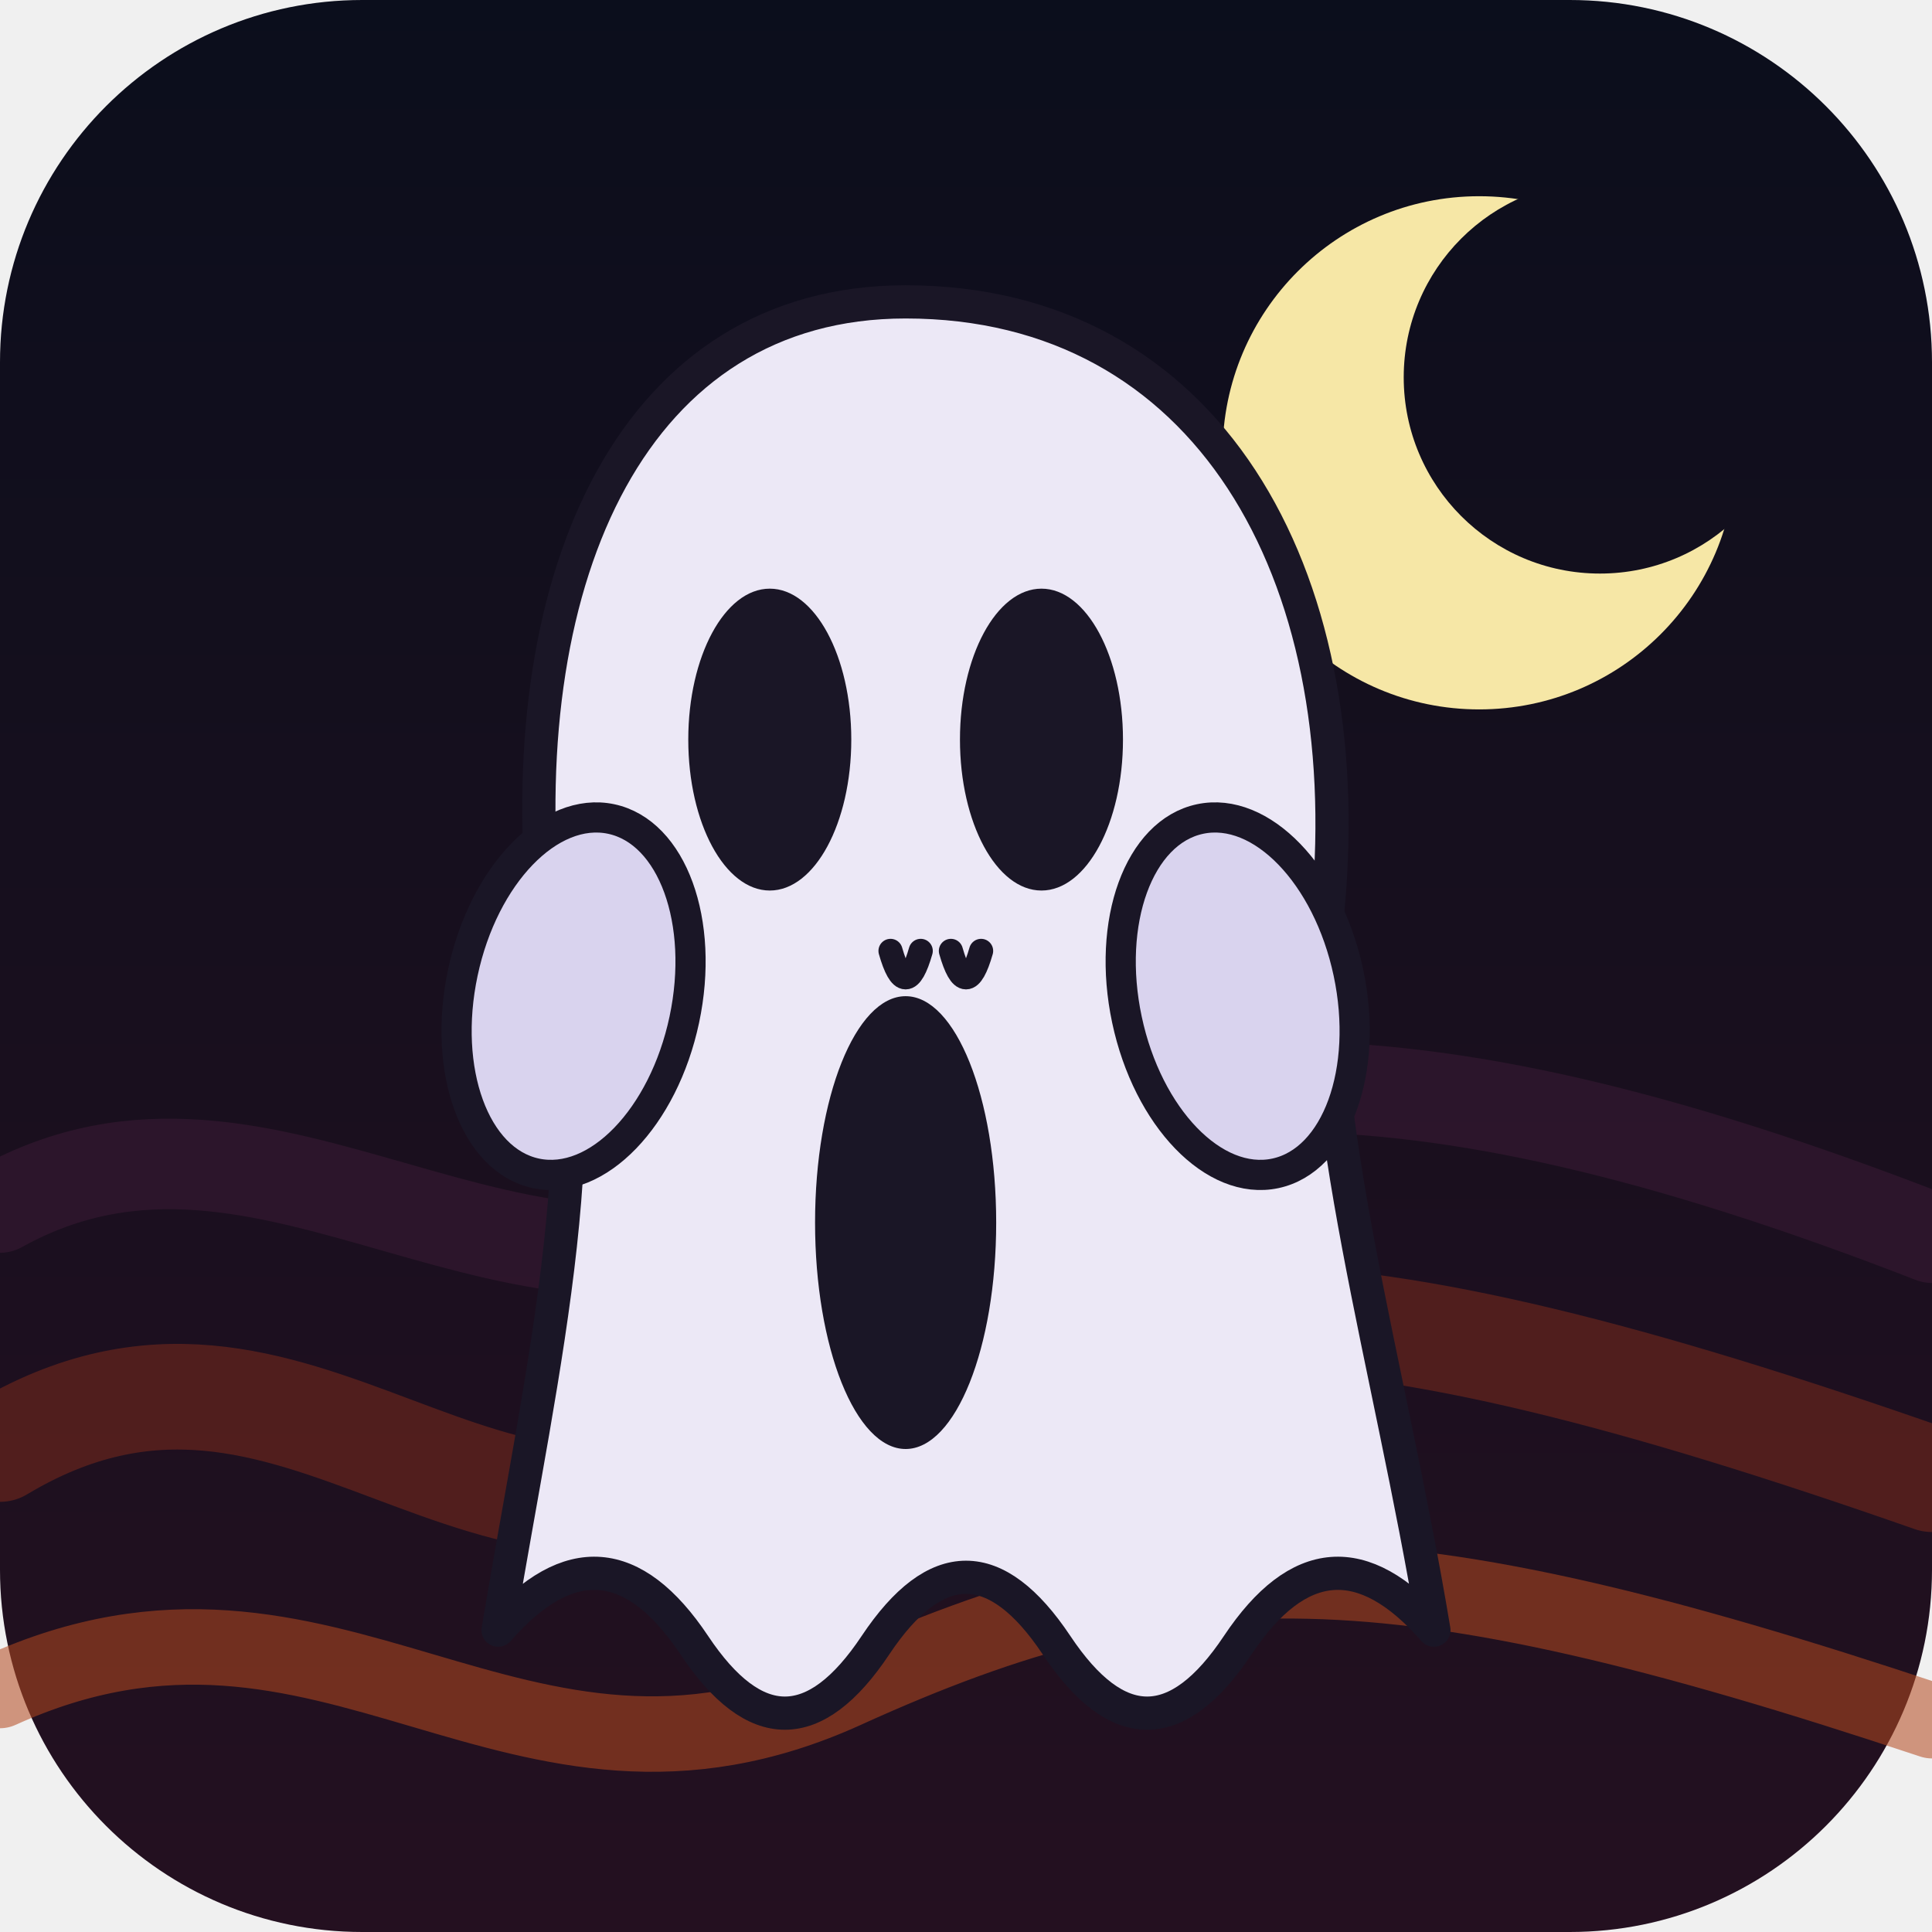
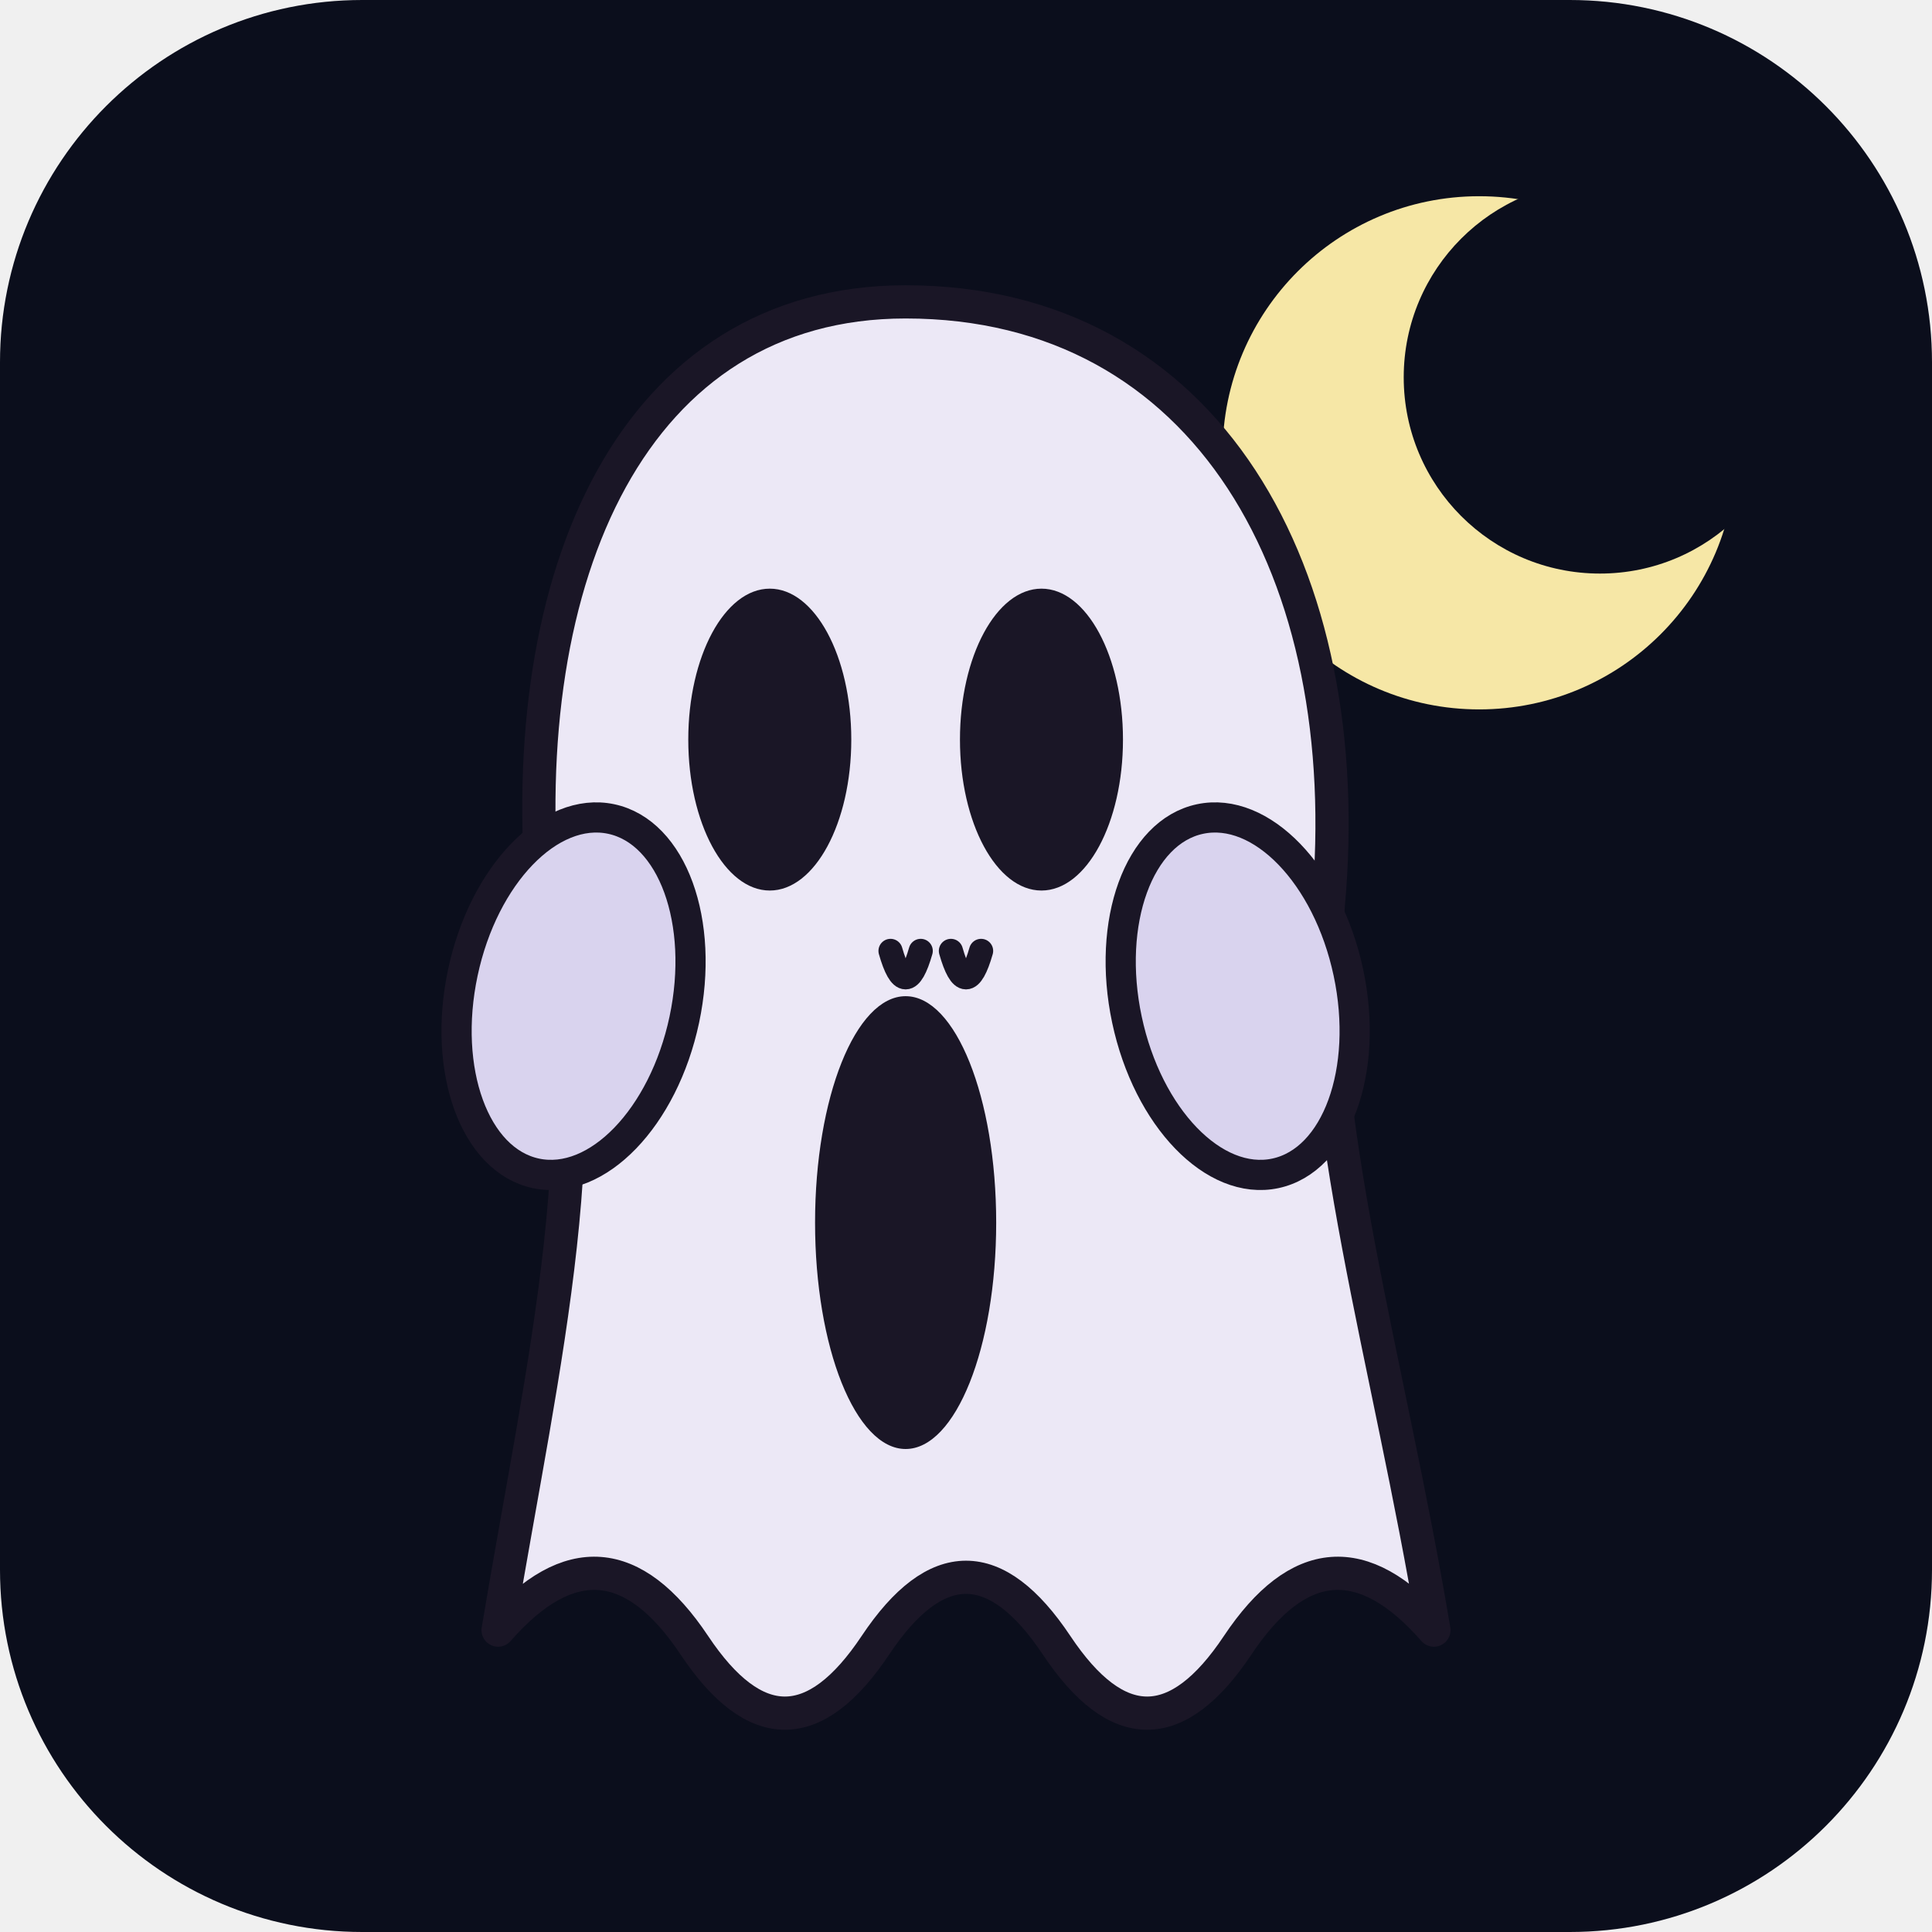
<svg xmlns="http://www.w3.org/2000/svg" viewBox="0 0 128 128" width="128" height="128">
  <defs>
-     <linearGradient id="sky" x1="0" y1="0" x2="0" y2="1">
-       <stop offset="0" stop-color="#0b0e1c" />
-       <stop offset="1" stop-color="#241020" />
-     </linearGradient>
    <mask id="bite">
      <rect width="128" height="128" fill="#fff" />
      <circle cx="106" cy="25" r="13" fill="#000" />
    </mask>
  </defs>
-   <rect width="128" height="128" rx="24" fill="url(#sky)" />
-   <g fill="none" stroke-linecap="round" opacity=".55">
-     <path d="M0 96 C20 84 32 108 52 96 S88 84 128 98" stroke="#7a2a1c" stroke-width="7" />
-     <path d="M0 112 C22 102 34 122 56 112 S92 102 128 114" stroke="#b5481f" stroke-width="5" />
-     <path d="M0 80 C18 70 34 90 54 80 S92 68 128 82" stroke="#3a1a34" stroke-width="6" />
-   </g>
+   <rect width="128" height="128" rx="24" fill="#0b0e1c" />
  <circle cx="98" cy="30" r="17" fill="#f6e7a6" mask="url(#bite)" />
  <path d="M60 20 C80 20 90 38 88 60 C87 74 92 90 95 108 Q88 100 82 109 Q76 118 70 109 Q64 100 58 109 Q52 118 46 109 Q40 100 33 108 C36 90 40 74 36 60 C34 38 42 20 60 20 Z" fill="#ece8f6" stroke="#1a1626" stroke-width="2.2" stroke-linejoin="round" />
  <ellipse cx="51" cy="49" rx="5.4" ry="10" fill="#1a1626" />
  <ellipse cx="69" cy="49" rx="5.4" ry="10" fill="#1a1626" />
  <path d="M59 63 q1 3.5 2 0 M63 63 q1 3.5 2 0" stroke="#1a1626" stroke-width="1.6" fill="none" stroke-linecap="round" />
  <ellipse cx="60" cy="81" rx="6" ry="15" fill="#1a1626" />
  <g fill="#d9d3ee" stroke="#1a1626" stroke-width="2">
    <ellipse cx="38" cy="66" rx="7.5" ry="12" transform="rotate(12 38 66)" />
    <ellipse cx="82" cy="66" rx="7.5" ry="12" transform="rotate(-12 82 66)" />
  </g>
</svg>
